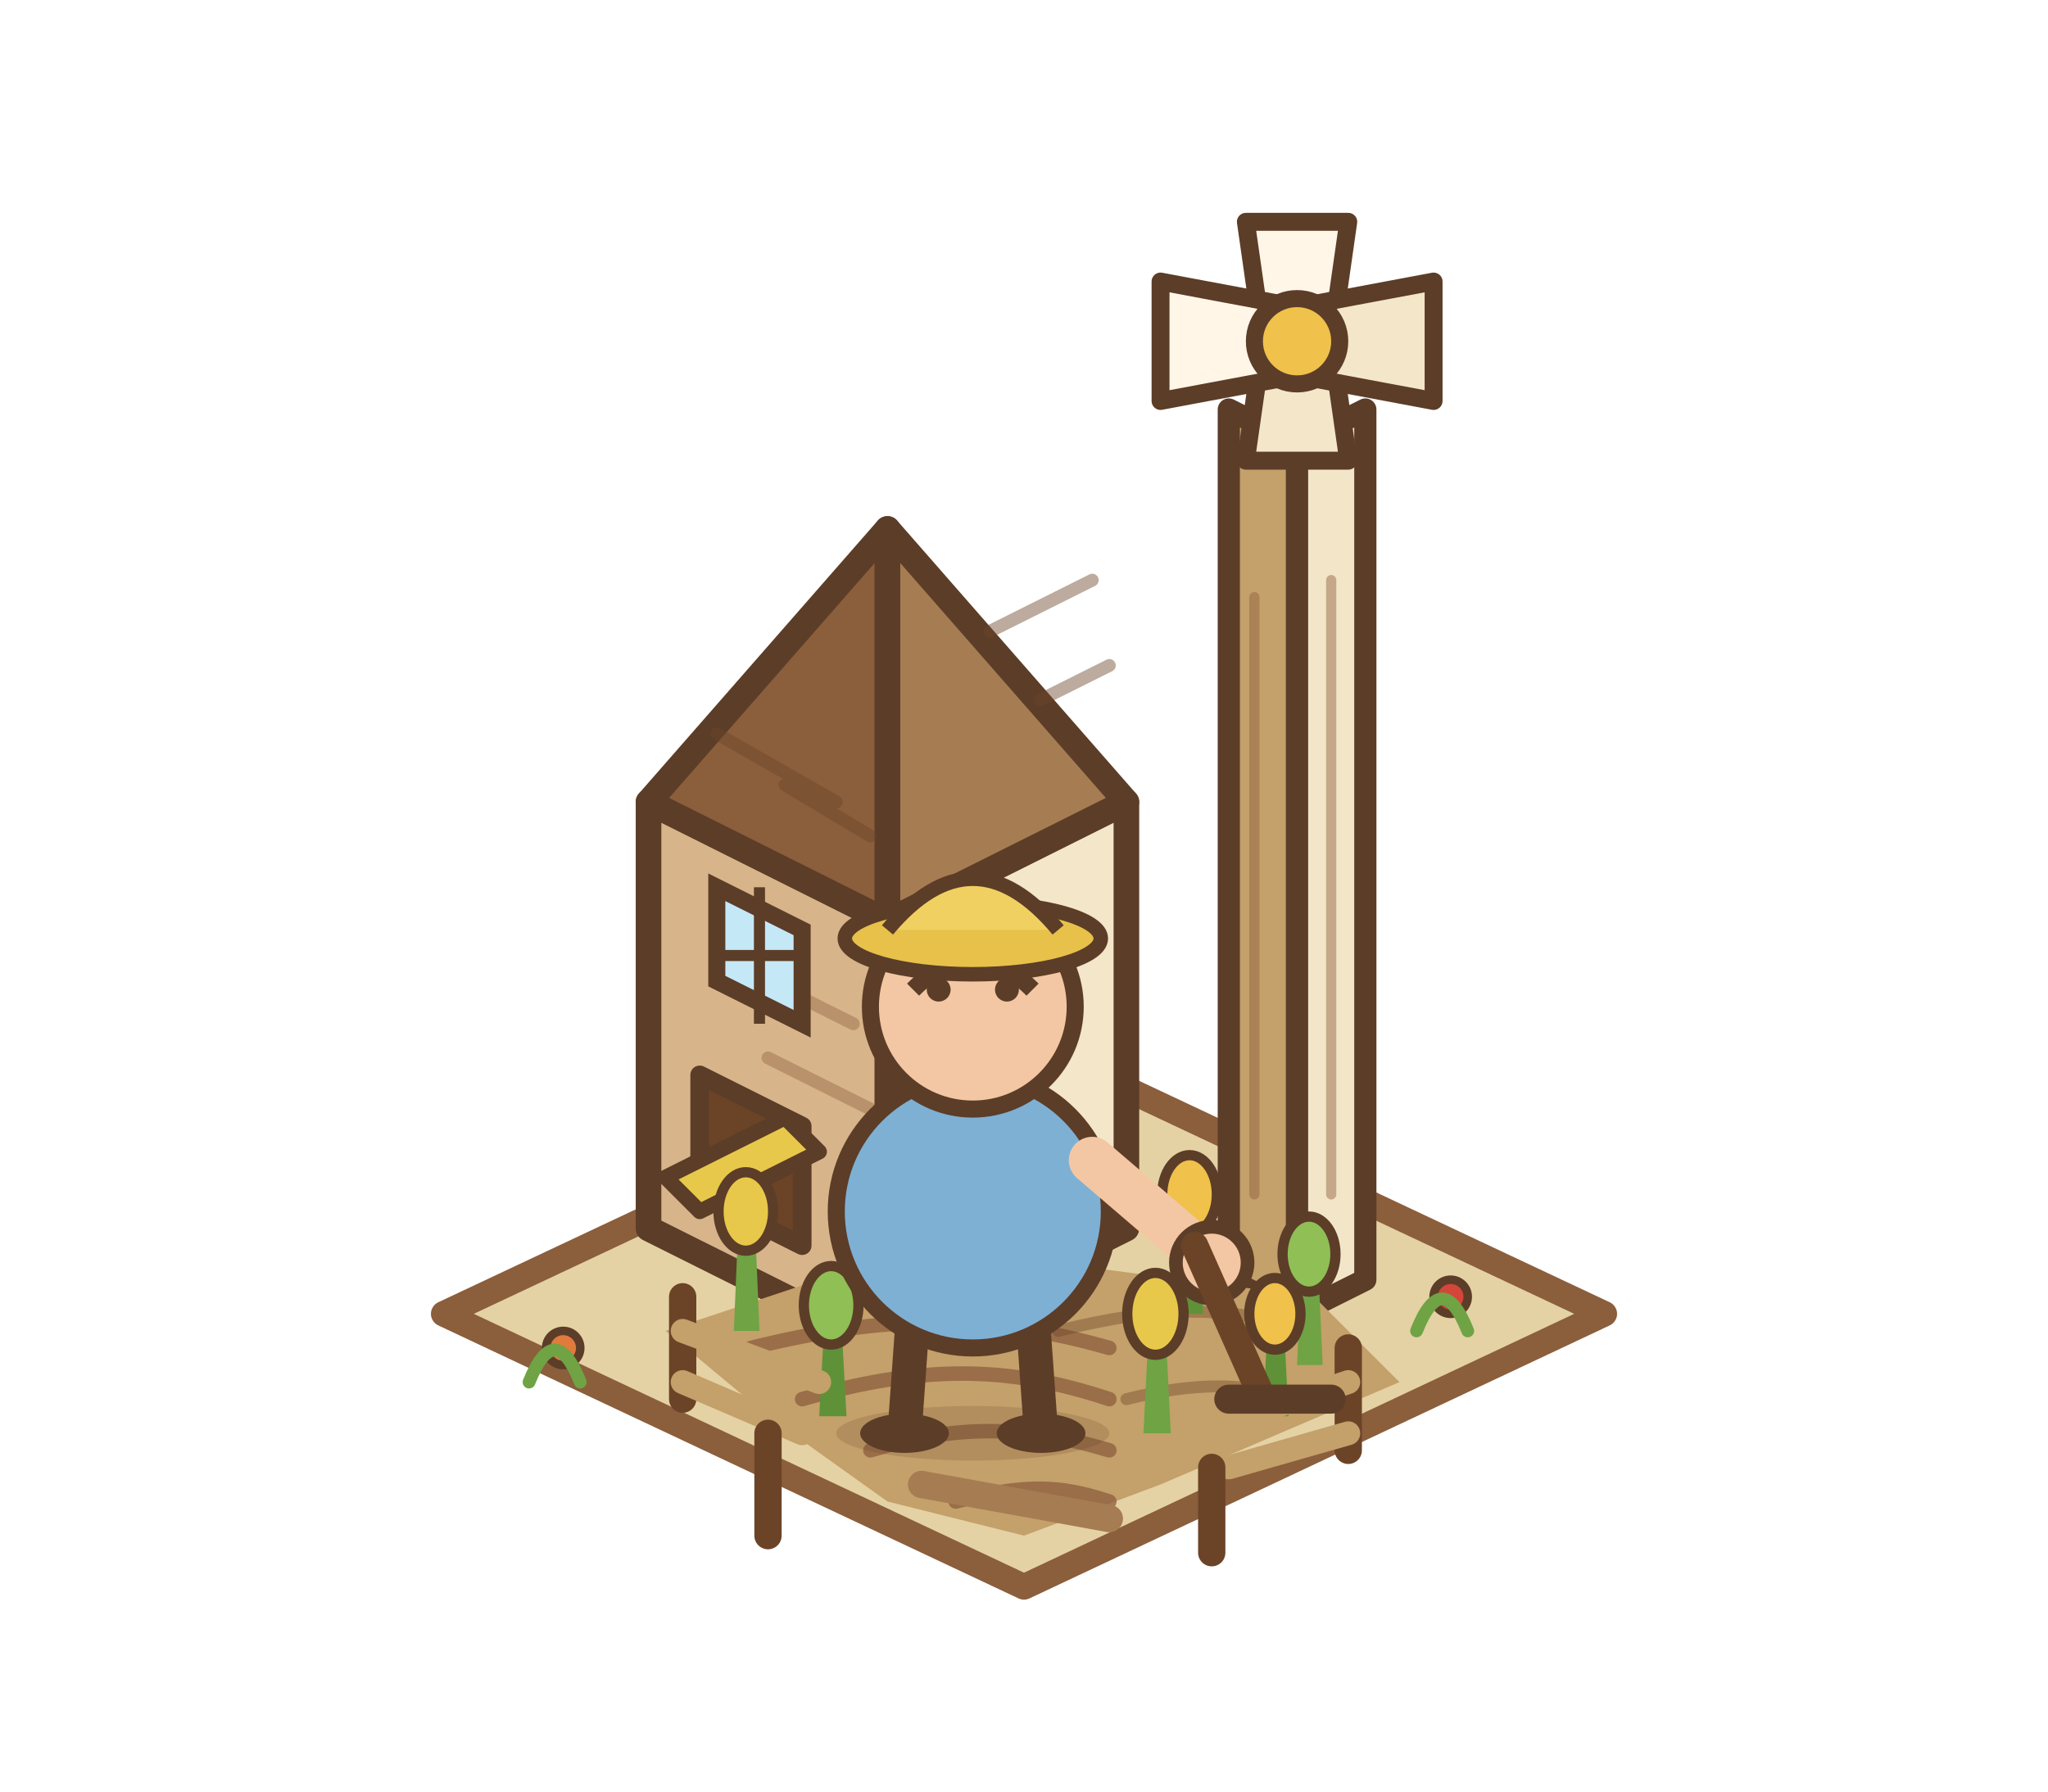
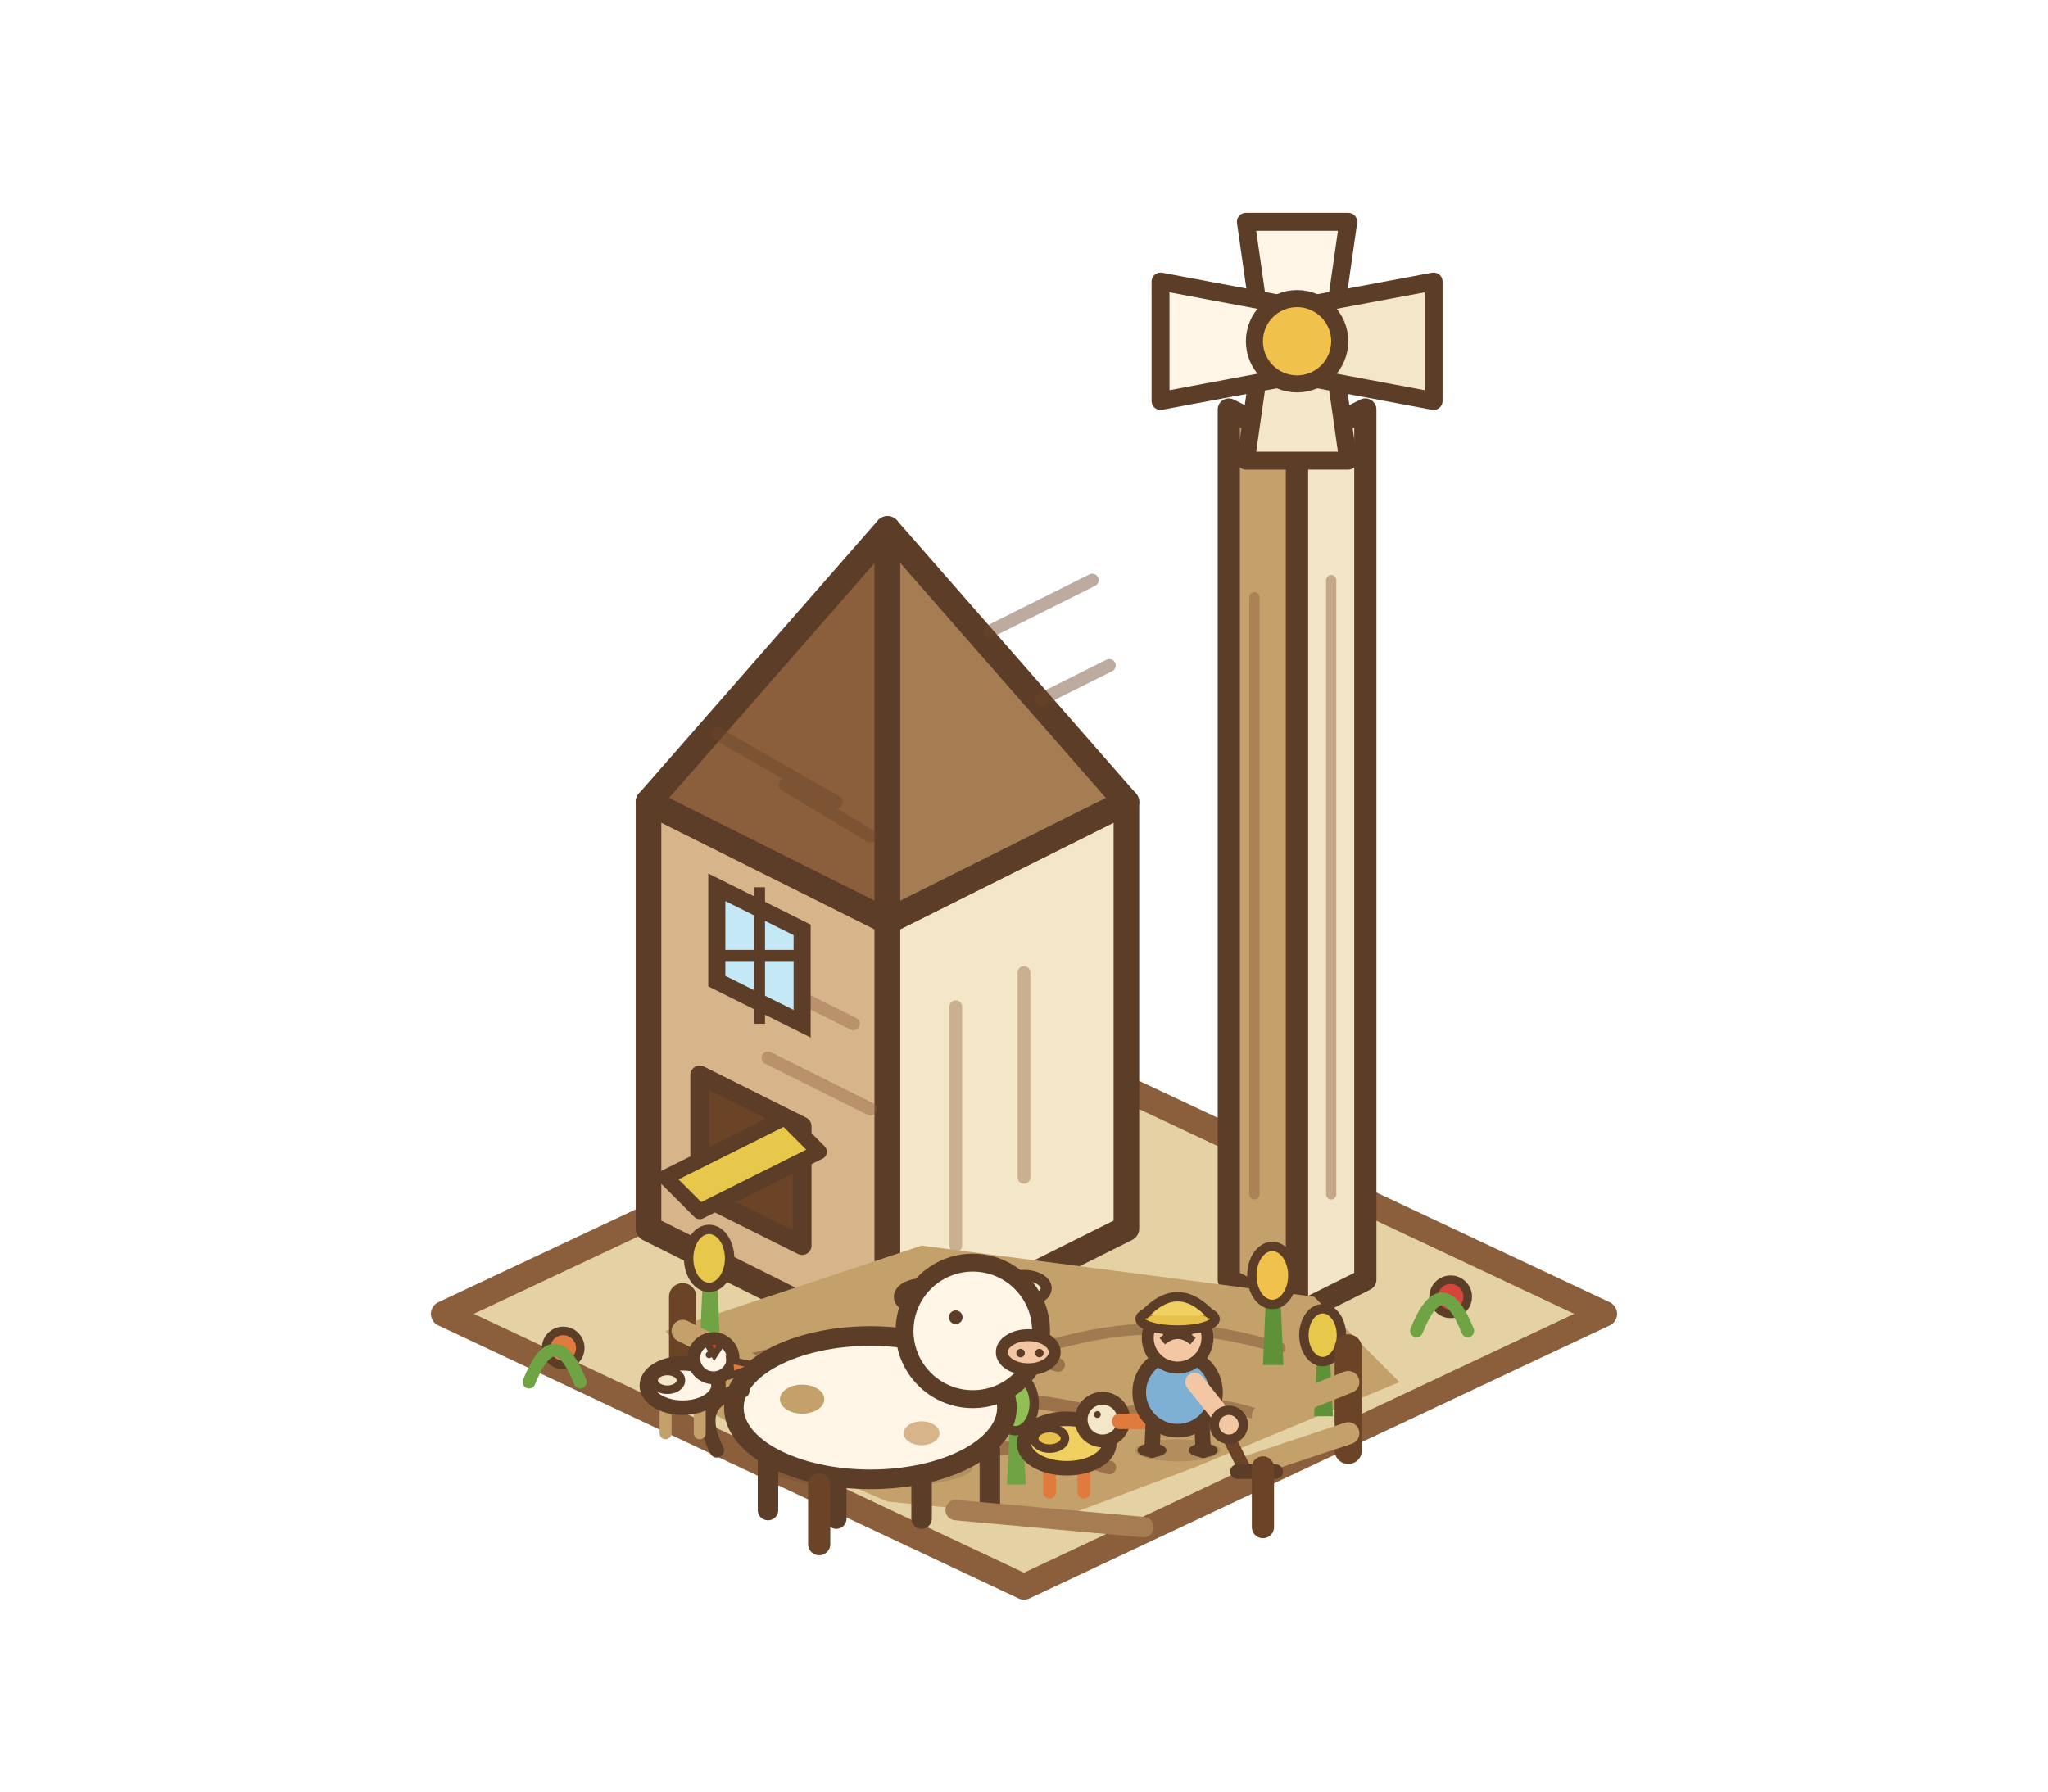
<svg xmlns="http://www.w3.org/2000/svg" viewBox="0 0 240 210" fill="none">
  <style>
    svg, svg * { pointer-events: none; }
    .mill { transform-box: view-box; transform-origin: 152px 40px; animation: spin 9s linear infinite; }
    .sway-a, .sway-b { transform-box: fill-box; transform-origin: 50% 100%; }
    .sway-a { animation: breeze-a 3.2s ease-in-out infinite; }
    .sway-b { animation: breeze-b 4.1s ease-in-out infinite; animation-delay: -1.6s; }
-     .hoe { transform-box: view-box; transform-origin: 128px 136px; animation: hoe 2.7s ease-in-out infinite; }
+     .hoe { transform-box: view-box; transform-origin: 140px 162px; animation: hoe 2.7s ease-in-out infinite; }
+     .peck { transform-box: view-box; transform-origin: 82px 161px; animation: peck 1.45s ease-in-out infinite; }
+     .duck { transform-box: view-box; transform-origin: 126px 169px; animation: waddle 2.6s ease-in-out infinite; animation-delay: -0.9s; }
+     .cowhead { transform-box: view-box; transform-origin: 110px 164px; animation: bob 3.8s ease-in-out infinite; animation-delay: -2.2s; }
    @keyframes spin { to { transform: rotate(360deg); } }
    @keyframes breeze-a {
      0%, 100% { transform: skewX(-5deg); }
      50% { transform: skewX(6deg); }
    }
    @keyframes breeze-b {
      0%, 100% { transform: skewX(4deg); }
      46% { transform: skewX(-6deg); }
    }
    @keyframes hoe {
+       0%, 100% { transform: rotate(-10deg); }
+       42% { transform: rotate(14deg); }
+     }
+     @keyframes peck {
+       0%, 100% { transform: rotate(-5deg); }
+       34% { transform: rotate(24deg); }
+       48% { transform: rotate(16deg); }
+     }
+     @keyframes waddle {
+       0%, 100% { transform: translate(2.2px, 0) rotate(4deg); }
+       50% { transform: translate(-2.4px, 0) rotate(-4deg); }
+     }
+     @keyframes bob {
      0%, 100% { transform: rotate(-12deg); }
-       42% { transform: rotate(16deg); }
+       50% { transform: rotate(14deg); }
    }
  </style>
  <polygon points="120,186 188,154 120,122 52,154" fill="#e4d2a4" stroke="#8b5e3c" stroke-width="3" stroke-linejoin="round" />
  <polygon points="76,144 104,158 104,108 76,94" fill="#d7b48a" stroke="#5c3d28" stroke-width="3" stroke-linejoin="round" />
  <polygon points="132,144 104,158 104,108 132,94" fill="#f4e6c8" stroke="#5c3d28" stroke-width="3" stroke-linejoin="round" />
  <path d="M84 112l16 8M90 124l12 6M112 118v28M120 114v24" stroke="#8b5e3c" stroke-width="1.5" stroke-linecap="round" opacity=".4" />
  <polygon points="104,62 76,94 104,108" fill="#8b5e3c" stroke="#5c3d28" stroke-width="3" stroke-linejoin="round" />
  <polygon points="104,62 132,94 104,108" fill="#a67c52" stroke="#5c3d28" stroke-width="3" stroke-linejoin="round" />
  <path d="M84 86l14 8M92 92l10 6M116 74l12-6M122 82l8-4" stroke="#6b4428" stroke-width="1.5" stroke-linecap="round" opacity=".45" />
  <polygon points="84,104 94,109 94,120 84,115" fill="#c5e8f7" stroke="#5c3d28" stroke-width="2" />
  <path d="M89 104v16M84 112h10" stroke="#5c3d28" stroke-width="1.3" />
  <polygon points="82,126 94,132 94,146 82,140" fill="#6b4428" stroke="#5c3d28" stroke-width="2.2" stroke-linejoin="round" />
  <circle cx="90" cy="136" r="1.4" fill="#f0c14b" />
  <polygon points="78,138 92,131 96,135 82,142" fill="#e7c84a" stroke="#5c3d28" stroke-width="1.8" stroke-linejoin="round" />
  <polygon points="144,150 152,154 152,52 144,48" fill="#c4a06a" stroke="#5c3d28" stroke-width="2.6" stroke-linejoin="round" />
  <polygon points="160,150 152,154 152,52 160,48" fill="#f3e6c8" stroke="#5c3d28" stroke-width="2.6" stroke-linejoin="round" />
  <path d="M147 70v70M156 68v72" stroke="#8b5e3c" stroke-width="1.2" stroke-linecap="round" opacity=".45" />
  <g class="mill">
    <polygon points="148,40 156,40 158,26 146,26" fill="#fff6e8" stroke="#5c3d28" stroke-width="2.1" stroke-linejoin="round" />
    <polygon points="148,40 156,40 158,54 146,54" fill="#f4e6c8" stroke="#5c3d28" stroke-width="2.1" stroke-linejoin="round" />
    <polygon points="152,36 152,44 136,47 136,33" fill="#fff6e8" stroke="#5c3d28" stroke-width="2.1" stroke-linejoin="round" />
    <polygon points="152,36 152,44 168,47 168,33" fill="#f4e6c8" stroke="#5c3d28" stroke-width="2.1" stroke-linejoin="round" />
  </g>
  <circle cx="152" cy="40" r="5" fill="#f0c14b" stroke="#5c3d28" stroke-width="2" />
-   <polygon points="78,156 108,146 154,152 164,162 136,174 120,180 104,176 90,166" fill="#c4a06a" />
-   <path d="M88 158c16-4 28-4 42 0M94 164c14-4 24-4 36 0M102 170c10-3 18-3 28 0M112 176c8-2 12-2 18 0" stroke="#8b5e3c" stroke-width="1.7" stroke-linecap="round" opacity=".75" />
-   <path d="M124 156c12-3 20-3 30 0M132 164c8-2 14-2 20 0" stroke="#6b4428" stroke-width="1.4" stroke-linecap="round" opacity=".4" />
+   <polygon points="78,156 108,146 154,152 164,162 140,172 124,178 104,176 90,170" fill="#c4a06a" />
+   <path d="M86 160c14-4 24-4 38 0M96 166c12-3 22-3 34 0M104 172c10-3 16-3 26 0" stroke="#8b5e3c" stroke-width="1.6" stroke-linecap="round" opacity=".7" />
+   <path d="M122 158c10-3 18-3 28 0M130 166c8-2 12-2 18 0" stroke="#6b4428" stroke-width="1.3" stroke-linecap="round" opacity=".4" />
  <g class="sway-a">
-     <path d="M86 156h3l-.5-12h-2z" fill="#6fa344" />
-     <ellipse cx="87.4" cy="142" rx="3.2" ry="4.6" fill="#e7c84a" stroke="#5c3d28" stroke-width="1.2" />
+     <path d="M82 158h2.4l-.4-9h-1.6z" fill="#6fa344" />
+     <ellipse cx="83.1" cy="147.5" rx="2.4" ry="3.4" fill="#e7c84a" stroke="#5c3d28" stroke-width="1.1" />
  </g>
  <g class="sway-a">
-     <path d="M138 154h3l-.5-12h-2z" fill="#5f9238" />
-     <ellipse cx="139.4" cy="140" rx="3.2" ry="4.6" fill="#f0c14b" stroke="#5c3d28" stroke-width="1.2" />
-   </g>
-   <g class="sway-a">
-     <path d="M152 160h3l-.5-11h-2z" fill="#6fa344" />
-     <ellipse cx="153.4" cy="147" rx="3.1" ry="4.4" fill="#8fbf55" stroke="#5c3d28" stroke-width="1.2" />
+     <path d="M148 160h2.4l-.4-9h-1.6z" fill="#5f9238" />
+     <ellipse cx="149.1" cy="149.5" rx="2.4" ry="3.4" fill="#f0c14b" stroke="#5c3d28" stroke-width="1.1" />
  </g>
  <g class="sway-b">
-     <path d="M96 166h3.2l-.6-11h-2z" fill="#5f9238" />
-     <ellipse cx="97.4" cy="153" rx="3.2" ry="4.6" fill="#8fbf55" stroke="#5c3d28" stroke-width="1.2" />
+     <path d="M118 174h2.2l-.4-8h-1.4z" fill="#6fa344" />
+     <ellipse cx="119" cy="164.5" rx="2.2" ry="3.2" fill="#8fbf55" stroke="#5c3d28" stroke-width="1.1" />
  </g>
  <g class="sway-b">
-     <path d="M134 168h3.2l-.6-12h-2z" fill="#6fa344" />
-     <ellipse cx="135.4" cy="154" rx="3.3" ry="4.8" fill="#e7c84a" stroke="#5c3d28" stroke-width="1.2" />
-   </g>
-   <g class="sway-b">
-     <path d="M148 166h3l-.5-10h-2z" fill="#5f9238" />
-     <ellipse cx="149.4" cy="154" rx="3" ry="4.2" fill="#f0c14b" stroke="#5c3d28" stroke-width="1.2" />
+     <path d="M154 166h2.2l-.4-8h-1.4z" fill="#5f9238" />
+     <ellipse cx="155" cy="156.5" rx="2.2" ry="3.1" fill="#e7c84a" stroke="#5c3d28" stroke-width="1.1" />
  </g>
  <path d="M80 152v12M158 158v12" stroke="#6b4428" stroke-width="3.2" stroke-linecap="round" />
-   <path d="M80 156l16 6M80 162l14 6" stroke="#c4a06a" stroke-width="2.8" stroke-linecap="round" />
-   <path d="M158 162l-12 4M158 168l-14 4" stroke="#c4a06a" stroke-width="2.8" stroke-linecap="round" />
-   <g class="farmer">
-     <ellipse cx="114" cy="168" rx="16" ry="3.2" fill="#5c3d28" opacity=".18" />
-     <path d="M106 168l1-14M122 168l-1-14" stroke="#5c3d28" stroke-width="4" stroke-linecap="round" />
-     <ellipse cx="106" cy="168" rx="5.2" ry="2.3" fill="#5c3d28" />
-     <ellipse cx="122" cy="168" rx="5.2" ry="2.3" fill="#5c3d28" />
-     <ellipse cx="114" cy="142" rx="16" ry="16" fill="#7eb0d4" stroke="#5c3d28" stroke-width="2" />
-     <circle cx="114" cy="118" r="12" fill="#f3c7a3" stroke="#5c3d28" stroke-width="2" />
-     <path d="M107 116q7-7 14 0" stroke="#5c3d28" stroke-width="2" fill="none" />
-     <circle cx="110" cy="116" r="1.4" fill="#5c3d28" />
-     <circle cx="118" cy="116" r="1.4" fill="#5c3d28" />
-     <ellipse cx="114" cy="110" rx="15" ry="4.2" fill="#e7c14a" stroke="#5c3d28" stroke-width="1.7" />
-     <path d="M104 109q10-12 20 0" fill="#f0d060" stroke="#5c3d28" stroke-width="1.7" stroke-linejoin="round" />
-     <g class="hoe">
-       <path d="M128 136l14 12" stroke="#f3c7a3" stroke-width="5.5" stroke-linecap="round" />
-       <circle cx="142" cy="148" r="4.2" fill="#f3c7a3" stroke="#5c3d28" stroke-width="1.6" />
-       <path d="M140 146l8 18" stroke="#6b4428" stroke-width="3.2" stroke-linecap="round" />
-       <path d="M144 164h12" stroke="#5c3d28" stroke-width="3.4" stroke-linecap="round" />
+   <path d="M80 156l12 6M80 162l10 6" stroke="#c4a06a" stroke-width="2.6" stroke-linecap="round" />
+   <path d="M158 162l-10 4M158 168l-12 4" stroke="#c4a06a" stroke-width="2.6" stroke-linecap="round" />
+   <g class="cow">
+     <ellipse cx="102" cy="172" rx="12" ry="2.4" fill="#5c3d28" opacity=".16" />
+     <path d="M90 170v7M98 171v7M108 171v7M116 170v7" stroke="#5c3d28" stroke-width="2.4" stroke-linecap="round" />
+     <ellipse cx="102" cy="165" rx="16" ry="8.4" fill="#fff6e8" stroke="#5c3d28" stroke-width="2.3" />
+     <ellipse cx="94" cy="164" rx="2.6" ry="1.7" fill="#c4a06a" />
+     <ellipse cx="108" cy="168" rx="2.1" ry="1.4" fill="#d7b48a" />
+     <path d="M87 163q-6 1-3 7" stroke="#5c3d28" stroke-width="1.7" fill="none" stroke-linecap="round" />
+     <g class="cowhead">
+       <ellipse cx="108" cy="152" rx="2.6" ry="1.5" fill="#f4e6c8" stroke="#5c3d28" stroke-width="1.3" />
+       <ellipse cx="120" cy="151" rx="2.6" ry="1.5" fill="#f4e6c8" stroke="#5c3d28" stroke-width="1.3" />
+       <circle cx="114" cy="156" r="8" fill="#fff6e8" stroke="#5c3d28" stroke-width="2.1" />
+       <ellipse cx="120.5" cy="158.5" rx="3.1" ry="2" fill="#f3c7a3" stroke="#5c3d28" stroke-width="1.4" />
+       <circle cx="119.6" cy="158.6" r="0.5" fill="#5c3d28" />
+       <circle cx="121.8" cy="158.6" r="0.5" fill="#5c3d28" />
+       <circle cx="112" cy="154.4" r="0.8" fill="#5c3d28" />
    </g>
  </g>
-   <path d="M90 168v12M142 172v10" stroke="#6b4428" stroke-width="3.2" stroke-linecap="round" />
-   <path d="M108 174l22 4" stroke="#a67c52" stroke-width="3.2" stroke-linecap="round" />
+   <g class="chicken">
+     <path d="M78 164v4M82 164v4" stroke="#c4a06a" stroke-width="1.4" stroke-linecap="round" />
+     <ellipse cx="80" cy="162.4" rx="4.2" ry="2.6" fill="#fff6e8" stroke="#5c3d28" stroke-width="1.7" />
+     <ellipse cx="78.2" cy="161.8" rx="1.6" ry="1.1" fill="#f4e6c8" stroke="#5c3d28" stroke-width="1" />
+     <g class="peck">
+       <circle cx="83.6" cy="159.2" r="2.3" fill="#fff6e8" stroke="#5c3d28" stroke-width="1.5" />
+       <path d="M82.7 157.2l1 1.6 1-1.5z" fill="#d4453a" stroke="#5c3d28" stroke-width="0.8" />
+       <path d="M85.5 159.4l3.2 0.7-3 1.1z" fill="#e07a3d" stroke="#5c3d28" stroke-width="0.8" />
+       <circle cx="83.1" cy="158.8" r="0.4" fill="#5c3d28" />
+     </g>
+   </g>
+   <g class="duck">
+     <path d="M123 171.5v3.4M127 171.5v3.4" stroke="#e07a3d" stroke-width="1.5" stroke-linecap="round" />
+     <ellipse cx="125" cy="169.2" rx="5" ry="2.9" fill="#f0d060" stroke="#5c3d28" stroke-width="1.7" />
+     <ellipse cx="123" cy="168.6" rx="1.8" ry="1.2" fill="#e7c14a" stroke="#5c3d28" stroke-width="1" />
+     <circle cx="129.2" cy="166.4" r="2.5" fill="#f4e6c8" stroke="#5c3d28" stroke-width="1.5" />
+     <path d="M131.2 166.6h3.6" stroke="#e07a3d" stroke-width="1.8" stroke-linecap="round" />
+     <circle cx="128.6" cy="165.8" r="0.4" fill="#5c3d28" />
+   </g>
+   <g class="farmer">
+     <ellipse cx="138" cy="170" rx="5" ry="1.3" fill="#5c3d28" opacity=".18" />
+     <path d="M135 170l0.2-4.2M141 170l-0.2-4.2" stroke="#5c3d28" stroke-width="1.8" stroke-linecap="round" />
+     <ellipse cx="135" cy="170" rx="1.7" ry="0.8" fill="#5c3d28" />
+     <ellipse cx="141" cy="170" rx="1.7" ry="0.8" fill="#5c3d28" />
+     <ellipse cx="138" cy="163.2" rx="4.5" ry="4.5" fill="#7eb0d4" stroke="#5c3d28" stroke-width="1.6" />
+     <circle cx="138" cy="156.8" r="3.5" fill="#f3c7a3" stroke="#5c3d28" stroke-width="1.4" />
+     <path d="M136.2 157.2q1.8-1.5 3.6 0" stroke="#5c3d28" stroke-width="1" fill="none" />
+     <circle cx="136.8" cy="156.2" r="0.55" fill="#5c3d28" />
+     <circle cx="139.2" cy="156.2" r="0.55" fill="#5c3d28" />
+     <ellipse cx="138" cy="154.6" rx="4.4" ry="1.3" fill="#e7c14a" stroke="#5c3d28" stroke-width="1.1" />
+     <path d="M134 154.2q4-4.4 8 0" fill="#f0d060" stroke="#5c3d28" stroke-width="1.1" stroke-linejoin="round" />
+     <g class="hoe">
+       <path d="M140 162l4 5" stroke="#f3c7a3" stroke-width="2.2" stroke-linecap="round" />
+       <path d="M143 166.5l3 6" stroke="#6b4428" stroke-width="1.5" stroke-linecap="round" />
+       <path d="M145 172.5h4.5" stroke="#5c3d28" stroke-width="1.7" stroke-linecap="round" />
+       <circle cx="144" cy="167" r="1.7" fill="#f3c7a3" stroke="#5c3d28" stroke-width="1.1" />
+     </g>
+   </g>
+   <path d="M96 174v7M148 172v7" stroke="#6b4428" stroke-width="2.6" stroke-linecap="round" />
+   <path d="M112 177l22 2" stroke="#a67c52" stroke-width="2.4" stroke-linecap="round" />
  <circle cx="66" cy="158" r="2" fill="#e07a3d" stroke="#5c3d28" stroke-width="1" />
  <path d="M62 162c2-5 4-5 6 0" stroke="#6fa344" stroke-width="1.5" stroke-linecap="round" />
  <circle cx="170" cy="152" r="2" fill="#d4453a" stroke="#5c3d28" stroke-width="1" />
  <path d="M166 156c2-5 4-5 6 0" stroke="#6fa344" stroke-width="1.5" stroke-linecap="round" />
</svg>
